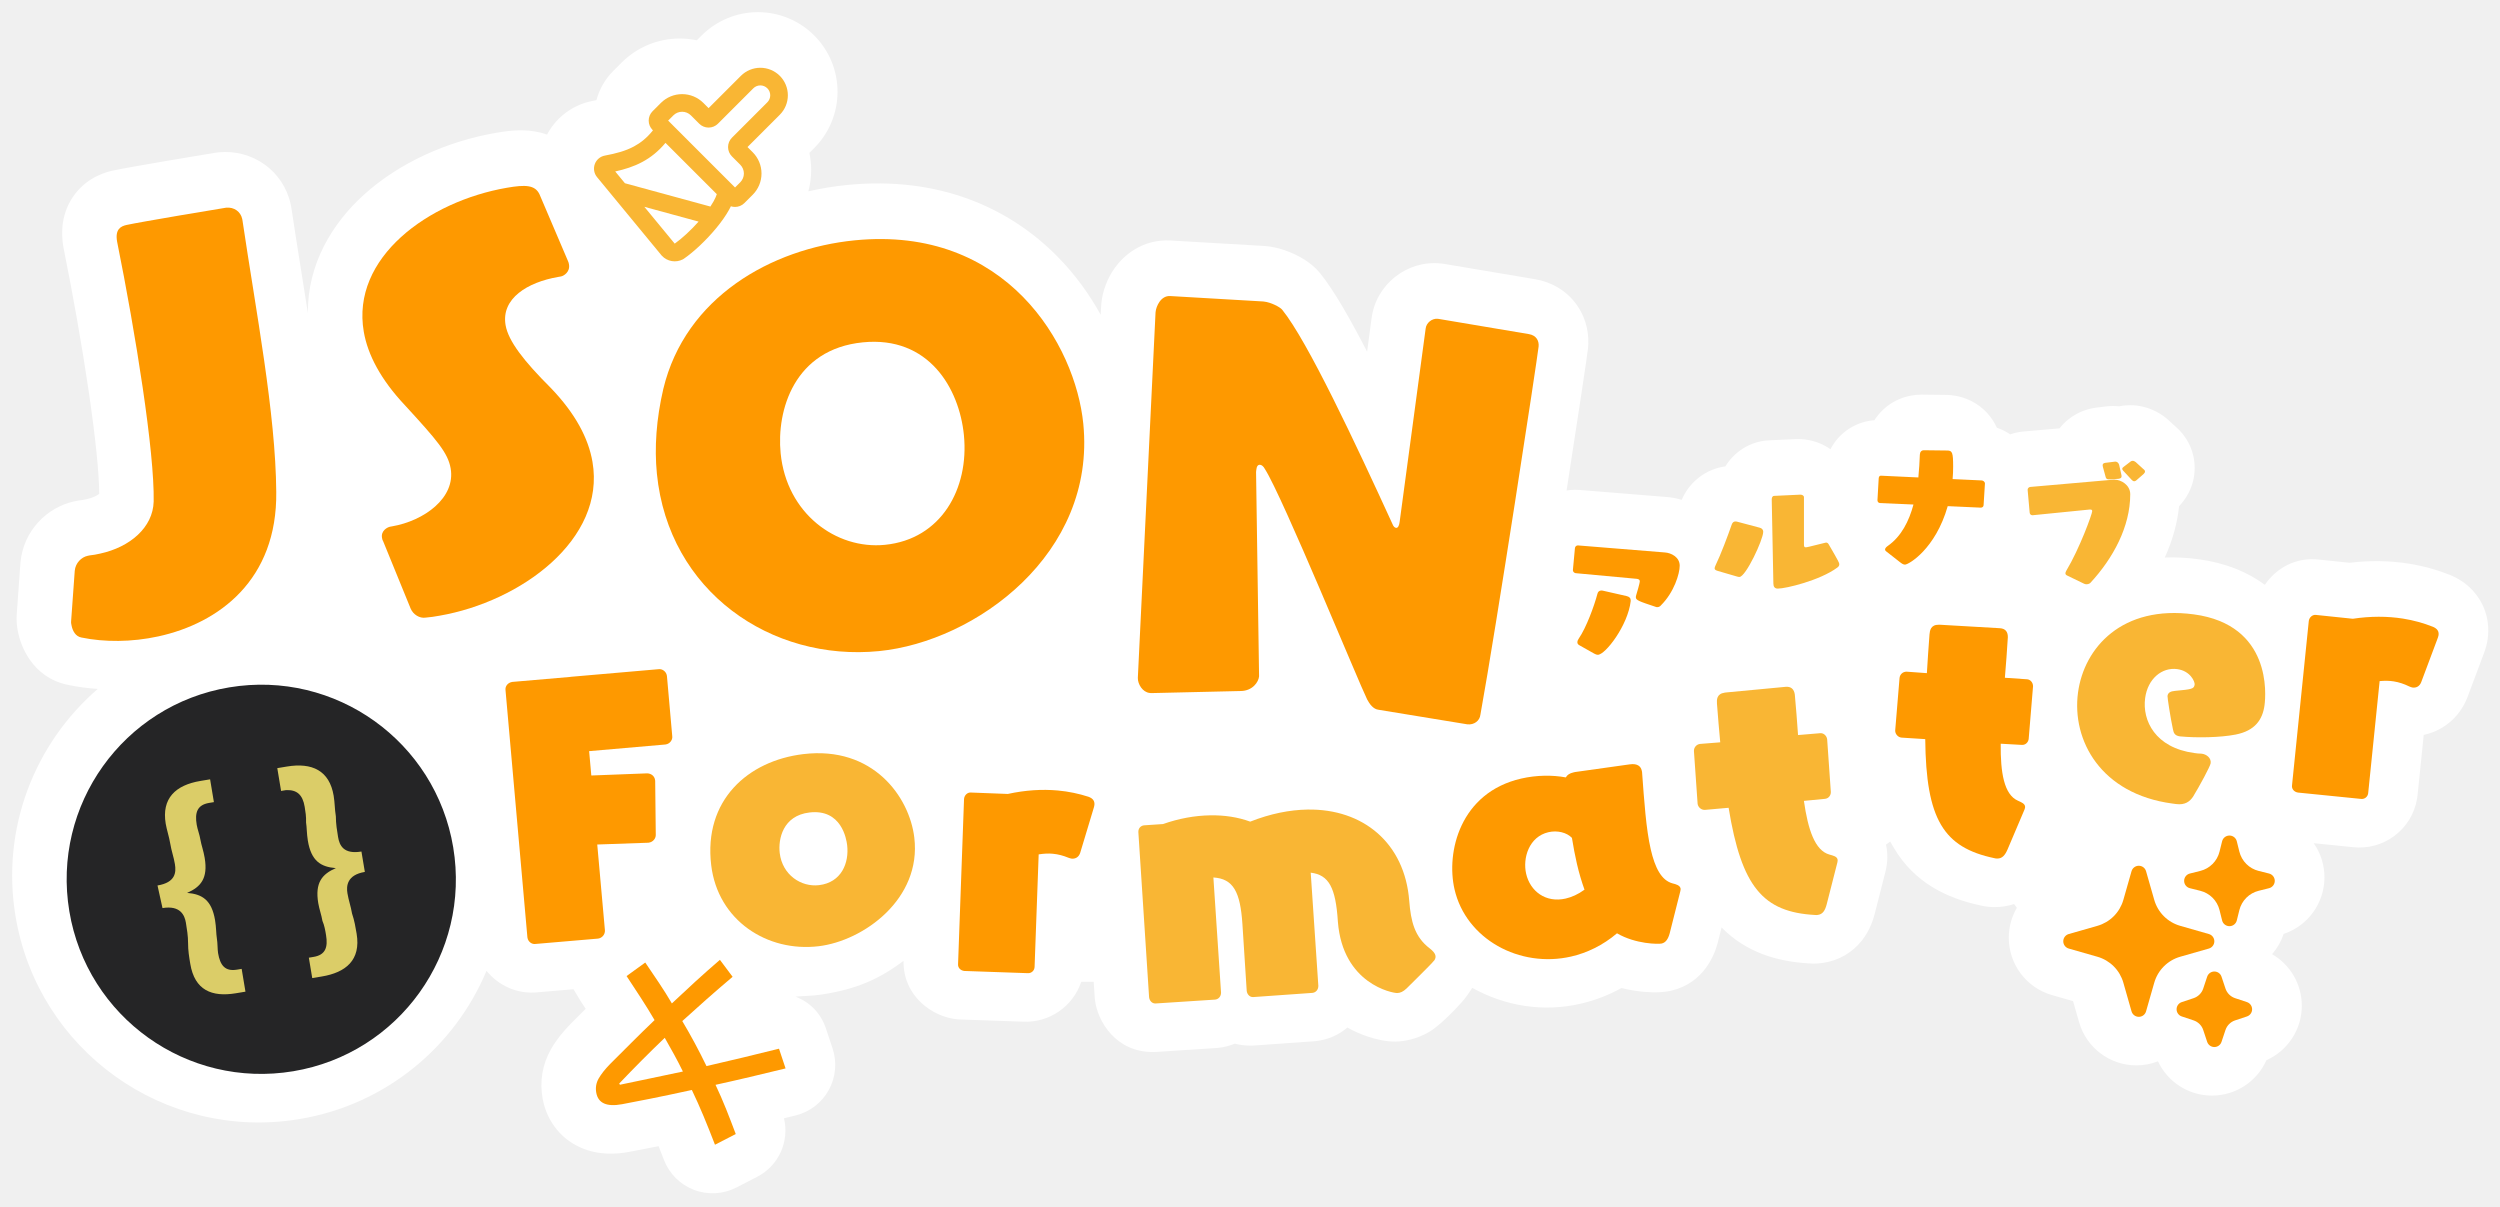
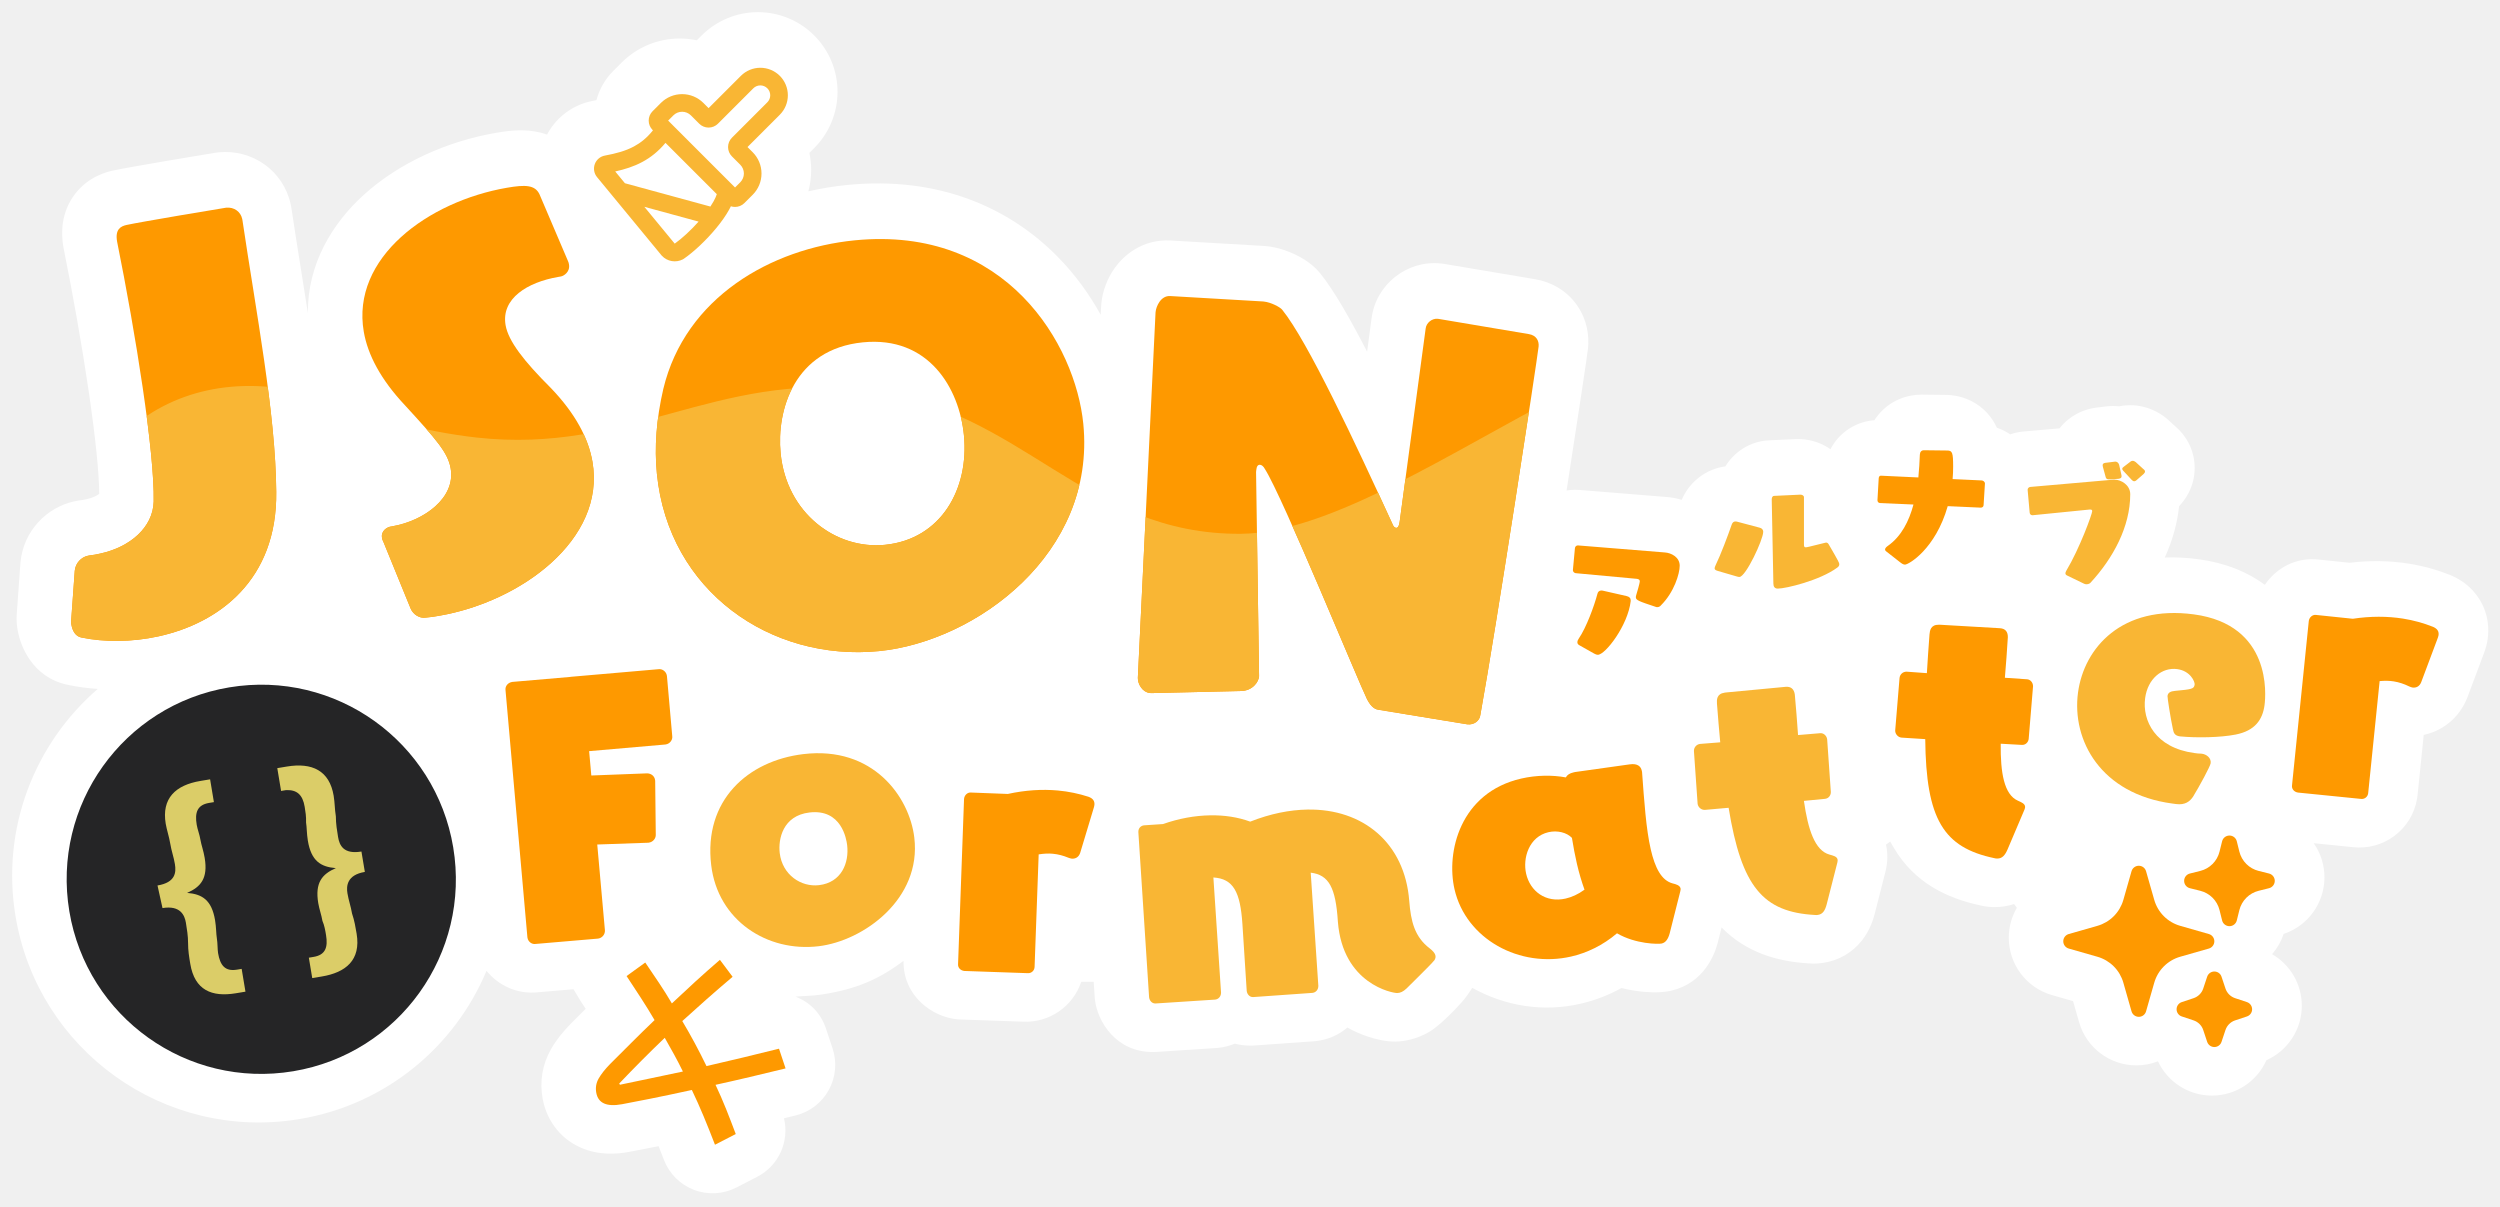
<svg xmlns="http://www.w3.org/2000/svg" width="1440" height="695" viewBox="0 0 1440 695" fill="none">
  <path d="M1392.54 457.773L1396.07 423.3C1399.39 422.605 1402.76 421.386 1406.03 419.519C1413.68 415.145 1418.62 408.458 1421.24 401.66C1421.27 401.574 1421.3 401.488 1421.33 401.402L1430.53 376.838L1430.54 376.81L1430.61 376.628L1430.68 376.439L1430.76 376.231C1430.87 375.926 1431.07 375.39 1431.29 374.756C1431.72 373.507 1432.41 371.317 1432.83 368.55C1433.79 362.377 1433.42 353.893 1428.42 345.608C1423.68 337.761 1416.93 333.682 1412.24 331.604C1411.88 331.445 1411.51 331.293 1411.15 331.149C1403.79 328.229 1395.79 325.961 1387.34 324.636C1376.36 322.914 1365.02 322.755 1353.37 324.16L1336.3 322.381C1322.22 320.584 1311 327.432 1304.55 336.849C1294.7 329.562 1282.05 324.223 1266.24 322.102L1266.23 322.102C1259.59 321.211 1253.13 320.895 1246.91 321.132C1251.07 312.004 1254.06 302.075 1255.17 291.555C1257.9 288.706 1264.13 281.16 1264.13 269.554C1264.13 259.054 1259.04 250.698 1252.91 245.502C1252.8 245.41 1252.69 245.319 1252.58 245.229L1249 241.956C1248.08 241.111 1247.1 240.326 1246.08 239.603L1245.96 239.516C1244.51 238.482 1237.39 233.395 1227.04 233.395C1225.19 233.395 1223.02 233.558 1220.66 234.034C1219.52 233.921 1218.35 233.862 1217.14 233.862H1216.9C1215.67 233.862 1214.44 233.937 1213.22 234.088L1207.53 234.79C1206.97 234.859 1206.41 234.944 1205.85 235.046L1205.84 235.048C1204.14 235.356 1197.51 236.56 1191.16 241.743C1189.28 243.282 1187.66 244.961 1186.28 246.732L1165.41 248.557L1165.25 248.571C1165.18 248.577 1165.11 248.584 1165.03 248.592C1162.63 248.832 1160.23 249.373 1157.89 250.196C1155.69 248.715 1153.12 247.368 1150.21 246.377C1147.65 240.792 1142.97 234.665 1135.16 230.829C1128.41 227.516 1122.14 227.459 1120.28 227.459L1107.13 227.305C1107.01 227.304 1106.89 227.303 1106.78 227.303C1098.25 227.303 1088.75 230.694 1081.96 238.88C1081.09 239.927 1080.32 240.987 1079.64 242.048C1070.3 242.746 1061.75 247.593 1056.37 255.387C1055.59 256.521 1054.92 257.653 1054.35 258.762C1054.13 258.609 1053.91 258.46 1053.7 258.317C1047.57 254.233 1041.03 252.887 1035.66 252.887H1035.51C1035.04 252.887 1034.57 252.898 1034.1 252.92L1019.45 253.607C1007.54 254.001 998.546 260.863 993.821 268.628C988.963 269.296 983.475 271.165 978.38 275.187C973.317 279.184 970.374 283.949 968.662 287.908C965.654 286.999 962.693 286.476 959.923 286.268L909.988 282.224C909.183 282.158 908.375 282.126 907.566 282.126H907.41C905.67 282.126 903.983 282.259 902.353 282.514C908.906 240.316 914.278 204.583 914.681 200.742L914.682 200.73C915.438 193.495 914.25 184.351 908.491 176.011C902.395 167.184 893.307 162.356 884.241 160.829L832.24 152.072C831.643 151.972 831.042 151.889 830.439 151.825L829.895 151.767L829.832 151.76C810.304 149.72 792.4 164.02 790.021 183.465L787.45 202.576C778.109 184.45 768.514 167.414 760.449 157.46C757.182 153.428 753.508 150.939 752.028 149.966C749.956 148.605 747.807 147.437 745.757 146.47C742.053 144.721 736.33 142.513 729.737 141.822L729.668 141.814L729.122 141.758C728.685 141.714 728.247 141.678 727.808 141.653L674.39 138.536L674.277 138.529C657.762 137.628 647.049 147.398 642.093 154.34C637.497 160.779 635.074 168.121 634.417 174.404L634.359 174.952C634.301 175.507 634.259 176.064 634.232 176.621L634.004 181.322C627.509 169.537 619.278 158.133 609.197 147.88C581.593 119.805 540.934 101.297 487.975 106.54C480.629 107.267 473.132 108.481 465.615 110.201C466.686 106.225 467.241 102.092 467.241 97.902C467.241 94.568 466.889 91.27 466.206 88.058L468.989 85.274L468.992 85.271C473.243 81.019 476.621 75.969 478.927 70.403C481.237 64.828 482.418 58.864 482.418 52.852C482.418 46.843 481.239 40.883 478.932 35.312L478.927 35.301C476.621 29.733 473.242 24.682 468.99 20.43L468.989 20.429C464.735 16.175 459.684 12.798 454.119 10.492L454.11 10.488C448.546 8.184 442.584 7 436.567 7C430.551 7 424.59 8.184 419.026 10.488L419.016 10.493C413.452 12.798 408.401 16.175 404.147 20.429L401.358 23.217C398.148 22.535 394.851 22.183 391.517 22.183C378.97 22.183 366.938 27.167 358.066 36.038L353.265 40.839C348.562 45.545 345.233 51.369 343.539 57.689C342.929 57.817 342.259 57.95 341.524 58.088C335.156 59.271 329.178 62.081 324.189 66.272L324.158 66.298C320.422 69.442 317.356 73.263 315.102 77.534C312.485 76.593 309.963 76.001 307.662 75.635C299.152 74.282 290.617 75.664 285.505 76.547C258.153 81.275 230.172 93.461 209.419 112.33C191.238 128.86 177.105 152.262 177.329 180.319C175.994 171.677 174.625 163.094 173.281 154.673L173.28 154.667L173.279 154.666L173.279 154.662L173.277 154.652L173.277 154.651C171.374 142.726 169.522 131.124 167.896 120.136C167.796 119.46 167.673 118.787 167.527 118.119L167.417 117.616L167.412 117.591L167.41 117.584C163.178 98.207 145.217 85.852 125.945 87.73C125.443 87.779 124.942 87.841 124.444 87.915C120.237 88.54 73.958 96.303 65.168 98.216L65.165 98.216C61.323 99.053 50.873 101.712 43.186 111.78C35.017 122.48 35.122 134.486 36.524 142.384C36.565 142.613 36.608 142.841 36.654 143.068C41.902 169.098 47.208 198.882 51.119 225.531C54.929 251.493 57.121 272.587 57.146 284.457C56.051 285.334 53.725 286.691 49.961 287.509L49.949 287.512C47.755 287.99 47.525 288.009 47.442 288.016L47.431 288.016C46.191 288.128 44.96 288.317 43.744 288.581L42.672 288.814L42.666 288.815C27.237 292.174 13.429 305.577 11.783 324.091C11.768 324.258 11.755 324.426 11.743 324.594L9.663 353.488C9.184 359.53 10.499 364.644 10.57 364.917L10.572 364.928L10.573 364.932C11.719 370.196 17.528 390.315 39.718 394.61C45.059 395.703 50.617 396.444 56.301 396.829C20.049 428.151 0.508 477.06 8.951 527.777C21.839 605.18 95.034 657.481 172.438 644.594C222.456 636.266 261.993 602.755 280.23 559.198C287.004 567.496 297.654 572.882 310.048 571.534L330.347 569.798L334.513 576.744C335.473 578.193 336.427 579.638 337.374 581.081L336.008 582.444L332.13 586.316C331.014 587.431 329.902 588.541 328.797 589.645C328.705 589.736 328.614 589.829 328.523 589.922C324.509 594.037 320.52 598.827 317.397 604.283L317.372 604.328C312.316 613.197 310.774 623.166 312.571 632.893L312.572 632.9C314.657 644.168 321.647 655.329 334.448 661.001C344.983 665.669 355.498 664.759 362.321 663.497L362.325 663.497C366.055 662.806 371.503 661.748 378.591 660.342L378.628 660.335C378.867 660.287 379.108 660.239 379.349 660.19C380.37 662.748 381.392 665.366 382.417 668.045C385.464 676.017 391.763 682.313 399.737 685.358C407.71 688.403 416.603 687.907 424.188 683.995L436.151 677.826C448.57 671.422 454.783 657.409 451.567 644.128C453.773 643.595 455.983 643.058 458.199 642.519C466.348 640.534 473.295 635.229 477.354 627.889C481.413 620.549 482.214 611.844 479.562 603.887L475.778 592.531C472.858 583.767 466.807 577.408 458.199 574.057C464.269 573.556 467.725 573.715 473.742 572.775C493.24 569.728 506.325 564.079 520.43 553.439C520.152 573.984 537.295 585.845 551.44 587.12C551.99 587.17 552.542 587.205 553.093 587.224L589.063 588.474C604.417 589.304 618.11 579.622 622.801 565.5H629.976L630.549 574.31C630.576 574.738 630.613 575.164 630.659 575.59C632.051 588.463 642.991 606.311 664.51 605.957L664.528 605.956L664.876 605.951C665.362 605.943 665.848 605.923 666.333 605.892L700.473 603.671C700.9 603.643 701.326 603.606 701.752 603.56C705.16 603.191 708.337 602.358 711.254 601.143C714.15 601.917 717.311 602.323 720.741 602.267L721.106 602.261C721.648 602.252 722.189 602.228 722.73 602.19L756.685 599.79C757.056 599.764 757.426 599.731 757.796 599.691C765.023 598.909 771.215 596.039 776.075 591.863C780.302 594.215 784.32 595.879 787.8 597.048C792.222 598.533 798.25 600.043 803.862 599.951C809.474 599.859 816.249 598.348 823 594.5C827.583 591.888 833.5 586 833.5 586C833.5 586 841.116 578.877 845 573.5C846.237 571.788 848 569 848 569C866.943 579.505 888.787 583.123 910.368 578.158C918.386 576.312 926.347 573.314 933.957 569.111C936.79 569.821 939.432 570.321 941.778 570.676C945.499 571.238 948.905 571.499 951.771 571.567C953.426 571.607 957.966 571.704 962.455 570.673C981.641 566.258 987.651 549.621 989.357 543.219C989.39 543.093 989.423 542.966 989.455 542.84L991.634 534.21C1005.81 548.704 1023.68 553.78 1041.5 554.891C1043.54 555.085 1045.3 555.061 1046.65 554.983C1048.29 554.889 1049.72 554.677 1049.94 554.646L1049.96 554.643L1050 554.637C1059.03 553.344 1066.93 548.724 1072.46 541.723C1077.06 535.911 1078.93 529.796 1079.8 526.512C1079.82 526.433 1079.84 526.354 1079.86 526.275L1086.01 502.137C1086.2 501.405 1086.35 500.666 1086.48 499.923L1086.52 499.723C1086.54 499.625 1086.56 499.472 1086.59 499.295C1086.65 498.966 1086.75 498.369 1086.84 497.647C1086.93 496.949 1087.05 495.823 1087.09 494.452C1087.13 493.238 1087.12 491.227 1086.76 488.785C1086.64 488.015 1086.5 487.253 1086.33 486.5L1088.75 484.75L1090.79 488.249C1102.62 508.332 1121.13 517.259 1140.31 521.438C1142.33 521.95 1144.09 522.191 1145.42 522.316C1147.06 522.47 1148.51 522.477 1148.71 522.478L1148.73 522.478L1148.75 522.478C1152.68 522.518 1156.51 521.915 1160.11 520.727L1161.71 522.887C1158.73 528.001 1157.06 533.918 1157.06 540.147C1157.06 555.478 1167.22 568.942 1181.93 573.166L1194.08 576.639L1197.53 588.732L1197.56 588.837C1201.79 603.457 1215.19 613.657 1230.56 613.657C1234.9 613.657 1239.1 612.84 1242.99 611.33C1248.56 623.165 1260.53 631.061 1274.08 631.061C1287.87 631.061 1300.03 622.875 1305.46 610.681C1317.66 605.246 1325.84 593.076 1325.84 579.306C1325.84 566.807 1319.1 555.626 1308.73 549.604C1308.65 549.556 1308.75 549.445 1309.01 549.28C1311.79 545.997 1313.98 542.166 1315.38 537.935C1329.31 533.308 1338.89 520.239 1338.89 505.34C1338.89 498.106 1336.63 491.302 1332.71 485.687L1355.03 487.934C1372.78 490.067 1389.34 477.839 1392.25 459.911L1392.29 459.622C1392.4 459.009 1392.48 458.392 1392.54 457.773Z" fill="white" />
-   <path d="M1359.85 460.164L1323.61 456.515C1321.44 456.175 1319.87 454.448 1320.21 452.282L1329.87 357.611C1330.21 355.445 1332.12 353.894 1334.11 354.206L1355.22 356.407C1365.44 354.866 1375.07 354.894 1384.09 356.31C1390.22 357.274 1396.07 358.929 1401.47 361.071C1404.06 362.217 1404.93 363.832 1404.58 365.999C1404.46 366.72 1404.17 367.414 1403.85 368.288L1394.62 392.923C1393.68 395.365 1391.68 396.346 1389.51 396.006C1388.98 395.921 1388.28 395.627 1387.59 395.334C1384.84 393.978 1381.85 392.956 1378.78 392.474C1376.26 392.077 1373.68 392.042 1370.67 392.311L1364.08 456.759L1364.03 457.12C1363.71 459.105 1361.84 460.476 1359.85 460.164Z" fill="#FE9900" />
+   <path d="M1359.85 460.164L1323.61 456.515C1321.44 456.175 1319.87 454.448 1320.21 452.282L1329.87 357.611C1330.21 355.445 1332.12 353.894 1334.11 354.206L1355.22 356.407C1365.44 354.866 1375.07 354.894 1384.09 356.31C1390.22 357.274 1396.07 358.929 1401.47 361.071C1404.06 362.217 1404.93 363.831 1404.58 365.999C1404.46 366.72 1404.17 367.414 1403.85 368.288L1394.62 392.923C1393.68 395.365 1391.68 396.346 1389.51 396.006C1388.98 395.921 1388.28 395.627 1387.59 395.334C1384.84 393.978 1381.85 392.956 1378.78 392.474C1376.26 392.077 1373.68 392.042 1370.67 392.311L1364.08 456.759L1364.03 457.12C1363.71 459.105 1361.84 460.476 1359.85 460.164Z" fill="#FE9900" />
  <path d="M1253.41 463.128L1251.23 462.837C1210.12 457.323 1193.24 426.48 1196.93 398.951C1200.4 373.05 1222.34 348.335 1263.63 353.873C1308.55 359.896 1305.17 400.191 1304.37 406.169C1303.26 414.499 1298.89 420.921 1287.72 423.11C1278.82 424.867 1265.15 425.062 1255.69 424.16C1252.79 423.772 1252.04 422.383 1251.62 420.112C1250.24 413.844 1248.38 401.61 1248.48 400.885C1248.74 398.892 1250.31 398.182 1252.74 397.954C1262.45 397.044 1263.76 396.852 1264.11 394.315C1264.33 392.685 1261.67 386.428 1254.06 385.408C1245.37 384.242 1237.1 390.877 1235.6 402.107C1233.87 414.966 1241.35 430.72 1263.98 433.755C1265.25 433.925 1266.7 434.12 1267.99 434.109L1268.36 434.158C1270.89 434.497 1273.75 436.54 1273.34 439.619C1273.1 441.431 1266.74 453.115 1263.19 458.909C1261.35 461.613 1258.66 463.832 1253.41 463.128Z" fill="#F9B634" />
-   <path d="M1166.09 466.352L1156.35 489.277C1154.85 492.735 1153.19 494.544 1150.44 494.516C1149.9 494.51 1149.35 494.505 1148.8 494.316C1119.44 488.164 1109.38 471.976 1108.94 425.737L1095.25 424.863C1093.24 424.66 1091.61 422.815 1091.63 420.805L1094.14 390.495C1094.34 388.487 1096 386.859 1098.2 386.882L1109.88 387.734C1110.32 380.793 1110.77 373.306 1111.39 365.454C1111.6 363.264 1112 359.795 1116.75 359.844L1117.48 359.853L1152 361.855C1155.11 362.07 1156.55 363.912 1156.52 367.018C1156.07 374.69 1155.44 382.724 1154.81 390.393L1167.41 391.255C1169.42 391.275 1171.05 393.12 1171.03 395.313L1168.52 425.623C1168.32 427.448 1166.84 429.079 1164.83 429.058L1164.46 429.054L1152.41 428.38C1152.24 445.009 1154.3 457.64 1162.3 461.196C1164.3 462.13 1166.49 462.883 1166.47 464.893C1166.46 465.259 1166.28 465.806 1166.09 466.352Z" fill="#FE9900" />
+   <path d="M1166.09 466.352L1156.35 489.277C1154.85 492.735 1153.19 494.544 1150.44 494.516C1149.9 494.51 1149.35 494.505 1148.8 494.316C1119.44 488.164 1109.38 471.976 1108.94 425.737L1095.25 424.863C1093.24 424.66 1091.61 422.815 1091.63 420.805L1094.14 390.495C1094.34 388.487 1096 386.859 1098.2 386.882L1109.88 387.734C1110.32 380.794 1110.77 373.306 1111.39 365.454C1111.6 363.264 1112 359.795 1116.75 359.844L1117.48 359.853L1152 361.855C1155.11 362.07 1156.55 363.912 1156.52 367.018C1156.07 374.69 1155.44 382.724 1154.81 390.394L1167.41 391.255C1169.42 391.276 1171.05 393.12 1171.03 395.313L1168.52 425.624C1168.32 427.449 1166.84 429.079 1164.83 429.058L1164.46 429.054L1152.41 428.381C1152.24 445.009 1154.3 457.64 1162.3 461.196C1164.3 462.13 1166.49 462.883 1166.47 464.893C1166.46 465.259 1166.28 465.806 1166.09 466.352Z" fill="#FE9900" />
  <path d="M1058.33 496.766L1052.17 520.904C1051.22 524.547 1049.85 526.589 1047.13 526.977C1046.59 527.053 1046.05 527.131 1045.48 527.028C1015.53 525.397 1003.12 510.922 995.685 465.282L982.013 466.495C979.997 466.599 978.111 465.023 977.827 463.032L975.71 432.692C975.608 430.676 977.002 428.815 979.173 428.506L990.855 427.576C990.235 420.651 989.539 413.181 988.971 405.325C988.842 403.128 988.712 399.639 993.416 398.968L994.14 398.864L1028.56 395.611C1031.67 395.353 1033.37 396.956 1033.81 400.031C1034.53 407.681 1035.13 415.719 1035.67 423.394L1048.25 422.335C1050.24 422.052 1052.13 423.628 1052.44 425.799L1054.56 456.14C1054.63 457.975 1053.42 459.81 1051.43 460.093L1051.07 460.145L1039.05 461.307C1041.4 477.769 1045.35 489.942 1053.8 492.244C1055.92 492.864 1058.2 493.277 1058.48 495.267C1058.53 495.629 1058.43 496.198 1058.33 496.766Z" fill="#F9B634" />
  <path d="M967.841 513.44L961.758 537.53C960.852 540.926 959.44 542.938 957.124 543.472C955.344 543.881 942.222 543.9 931.391 537.579C923.238 544.517 914.113 548.868 905.029 550.957C875.289 557.8 844.399 540.905 837.802 512.233C832.885 490.863 840.933 456.571 876.195 448.458C885.099 446.408 894.277 446.36 901.919 447.789C902.701 446.296 904.18 445.394 906.317 444.903L907.207 444.697L938.632 440.279C943.344 439.57 945.124 441.599 945.615 443.736L945.819 444.626C947.056 461.405 948.127 477.473 950.831 489.227C953.29 499.913 957.01 507.12 963.406 508.835C965.392 509.316 967.597 509.934 968.007 511.715C968.088 512.071 968.033 512.646 967.841 513.44ZM912.67 512.446C911.071 507.939 909.567 503.034 908.297 497.514C907.232 492.883 906.303 488.034 905.43 482.609C902.473 479.539 897.092 478.153 891.927 479.341C880.708 481.922 876.974 494.22 879.064 503.302C881.358 513.275 890.271 520.225 901.846 517.562C905.23 516.783 908.984 515.169 912.67 512.446Z" fill="#FE9900" />
  <path d="M755.957 571.901L722.003 574.301L721.637 574.307C719.811 574.338 718.321 572.718 718.104 570.711L715.628 532.19C714.402 513.75 710.435 506.142 698.909 505.422L703.317 571.692C703.354 573.884 701.92 575.554 699.913 575.77L665.773 577.991L665.408 577.997C663.581 578.028 662.092 576.408 661.875 574.402L655.704 479.466L655.698 479.101C655.664 477.091 657.101 475.604 658.926 475.391L669.879 474.658C679.145 471.395 688.256 469.779 697.026 469.631C705.248 469.492 712.944 470.642 720.116 473.263C731.736 468.68 742.848 466.482 753.08 466.309C785.237 465.767 809.15 485.65 811.72 518.871C812.652 530.735 814.814 539.654 823.514 546.27C824.627 547.165 826.85 548.956 826.884 550.964C826.899 551.878 826.552 552.981 825.471 553.913C825.477 554.278 810.196 569.341 810.196 569.341C808.218 571.201 806.585 571.96 804.758 571.991C802.199 572.035 773.418 566.854 770.618 530.896C769.372 511.178 765.411 503.934 754.972 502.649L759.361 567.822C759.398 570.015 757.964 571.684 755.957 571.901Z" fill="#F9B634" />
  <path d="M591.923 560.543L555.523 559.278C553.34 559.082 551.651 557.462 551.848 555.277L555.287 460.176C555.484 457.992 557.286 456.32 559.288 456.501L580.499 457.312C590.606 455.105 600.201 454.503 609.301 455.323C615.489 455.881 621.429 457.151 626.957 458.934C629.621 459.908 630.582 461.463 630.385 463.646C630.319 464.374 630.072 465.086 629.807 465.98L622.215 491.165C621.439 493.664 619.504 494.775 617.321 494.578C616.774 494.528 616.063 494.281 615.351 494.033C612.521 492.86 609.477 492.035 606.382 491.756C603.835 491.526 601.253 491.661 598.276 492.127L595.923 556.867L595.891 557.231C595.71 559.233 593.924 560.723 591.923 560.543Z" fill="#FE9900" />
  <path d="M845.242 417.221L794.031 408.822C791.033 408.508 788.864 405.524 787.486 402.9C782.703 393.304 738.808 286.176 728.628 270.225C727.708 268.476 726.675 267.817 725.857 267.73C724.494 267.588 723.835 268.621 723.606 270.802L723.492 271.893L725.225 389.485L725.197 389.758C724.883 392.757 721.585 397.924 714.683 398.027L663.019 399.227L662.2 399.142C658.112 398.713 655.297 394.008 655.396 390.436L665.584 180.11L665.642 179.564C665.956 176.564 668.55 170.222 674.031 170.521L727.448 173.638L727.994 173.695C732.084 174.124 737.308 176.876 738.527 178.382C753.171 196.453 780.875 255.582 801.958 301.613C802.605 303.334 803.366 303.965 804.184 304.051C805.274 304.165 805.991 302.586 806.22 300.406L821.175 189.248C821.517 185.977 824.831 183.292 828.102 183.634L828.648 183.691L880.648 192.448C884.981 193.178 886.575 196.377 886.232 199.648C885.489 206.736 861.845 361.357 852.715 411.665C852.343 415.209 849.059 417.621 845.242 417.221Z" fill="#FE9900" />
  <path d="M623.982 244.115C631.408 319.129 561.752 369.546 506.378 375.029C444.185 381.186 385.092 340.76 378.368 272.837C376.883 257.836 378.017 241.472 382.072 223.992C394.751 171.227 444.311 143.183 492.32 138.43C579.609 129.789 619.472 198.562 623.982 244.115ZM509.685 313.826C542.145 310.612 558.266 281.471 555.215 250.648C552.541 223.642 534.952 193.431 497.035 197.185C457.483 201.101 447.192 236.276 449.649 261.098C453.079 295.741 481.589 316.608 509.685 313.826Z" fill="#FE9900" />
  <path d="M236.542 350.564L220.627 311.588C220.263 311.095 220.122 310.285 220.03 309.745C219.329 305.693 223.147 303.643 224.768 303.362L225.848 303.175C244.216 300.001 262.523 286.822 259.581 269.805C258.041 260.892 251.778 253.629 233.271 233.462C219.303 218.629 211.826 204.344 209.538 191.108C202.161 148.431 246.626 115.988 292.004 108.145C302.537 106.324 308.127 106.471 310.728 111.863L327.092 150.205C327.501 150.969 327.641 151.779 327.735 152.318C328.482 156.641 324.71 158.962 323.09 159.242L321.469 159.522C303.912 162.557 288.557 171.886 291.217 187.283C292.805 196.466 301.752 207.995 317.21 223.403C331.45 238.19 338.926 252.475 341.26 265.981C349.011 310.818 299.834 346.58 253.106 354.655C250.405 355.122 247.973 355.542 245.226 355.74C241.715 356.346 237.96 353.935 236.542 350.564Z" fill="#FE9900" />
  <path d="M40.961 357.853L43.053 328.784C43.461 324.208 46.954 320.924 50.436 320.166L51.507 319.932C53.708 319.735 55.583 319.327 57.726 318.86C74.868 315.132 88.12 303.834 88.514 288.88C89.058 260.429 78.125 192.116 67.451 139.176C66.204 132.152 69.453 130.324 72.934 129.567C80.702 127.877 126.167 120.231 130.243 119.625C134.913 119.17 138.616 122.011 139.49 126.029L139.607 126.565C147.37 179.017 158.79 237.967 159.122 283.339C159.757 333.975 126.197 358.949 91.109 366.581C75.842 369.902 60.143 369.951 46.925 367.216C43.419 366.575 41.858 363.269 41.276 360.59C41.043 359.519 40.868 358.715 40.961 357.853Z" fill="#FE9900" />
  <path fill-rule="evenodd" clip-rule="evenodd" d="M526.644 482.476C530.884 517.857 497.328 541.938 471.562 545.025C441.986 548.568 413.475 530.266 409.65 498.333C405.171 460.955 430.787 438.193 462.721 434.367C502.821 429.562 523.818 458.887 526.644 482.476ZM487.953 486.742C489.192 497.085 484.647 508.304 471.765 509.848C461.423 511.087 450.624 503.914 449.124 491.395C448.146 483.23 450.958 469.825 466.198 467.999C484.706 465.782 487.54 483.295 487.953 486.742Z" fill="#F9B634" />
  <path d="M344.499 540.632L308.392 543.721C306.221 544.029 304.13 542.295 303.822 540.124L303.771 539.762L291.18 397.584C290.846 395.231 292.581 393.14 295.114 392.781L328.299 389.922L329.023 389.819L379.345 385.453C381.516 385.145 383.788 386.853 384.122 389.206L384.173 389.568L387.213 424.02C387.52 426.191 385.812 428.463 383.46 428.797L383.099 428.848L339.341 432.653L340.593 446.688L372.718 445.455C375.12 445.483 377.006 447.062 377.313 449.233L377.391 449.776L377.72 480.736C377.847 482.934 376.113 485.024 373.76 485.358L373.399 485.409L344.014 486.437L348.433 535.83C348.585 538.207 346.851 540.299 344.499 540.632Z" fill="#FE9900" />
  <path d="M1200.44 336.228L1190.77 331.55C1190.07 331.238 1189.68 330.848 1189.68 330.224C1189.68 329.834 1189.83 329.367 1190.14 328.821C1197.94 315.8 1205.11 295.996 1205.11 294.436C1205.11 293.734 1204.72 293.501 1204.02 293.501H1203.55L1170.81 296.775H1170.65C1169.79 296.775 1169.17 296.152 1169.09 295.294L1167.92 282.195V282.039C1167.92 281.259 1168.62 280.558 1169.4 280.48L1217.59 276.269H1217.98C1221.56 276.269 1227.02 279.232 1227.02 284.69C1227.02 303.325 1217.2 321.492 1204.1 335.682C1203.79 336.072 1202.85 336.54 1201.84 336.54C1201.37 336.54 1200.9 336.462 1200.44 336.228ZM1234.75 272.995L1230.46 276.737C1230.07 277.049 1229.68 277.205 1229.36 277.205C1228.81 277.205 1228.35 276.893 1227.96 276.503L1222.96 271.123C1222.57 270.733 1222.42 270.344 1222.42 270.032C1222.42 269.486 1222.96 269.096 1223.28 268.862L1227.25 265.821C1227.64 265.509 1228.03 265.432 1228.42 265.432C1229.04 265.432 1229.59 265.743 1230.14 266.133L1234.66 270.266L1234.89 270.422C1235.37 270.811 1235.53 271.201 1235.53 271.591C1235.53 272.059 1235.21 272.527 1234.75 272.995ZM1220.16 275.801L1215.33 276.113H1214.78C1213.69 276.113 1213.14 275.723 1212.91 274.944L1211.27 268.94C1211.19 268.55 1211.12 268.316 1211.12 268.005C1211.12 267.069 1211.74 266.757 1212.6 266.601L1218.29 265.899H1218.52C1219.61 265.899 1220.39 266.835 1220.63 267.771L1221.95 273.618C1222.03 273.852 1222.03 274.086 1222.03 274.32C1222.03 275.178 1221.49 275.646 1220.16 275.801Z" fill="#F9B634" />
  <path d="M1140.99 292.399H1140.84L1121.89 291.542C1114.8 316.336 1099.36 325.224 1097.25 325.224C1096.32 325.224 1095.38 324.601 1094.21 323.665L1086.34 317.505C1085.95 317.193 1085.79 316.882 1085.79 316.492C1085.79 315.79 1086.57 315.01 1087.35 314.465C1095.15 309.007 1099.59 300.196 1102.16 290.606L1082.91 289.748C1082.05 289.748 1081.42 289.046 1081.42 288.189V288.033L1082.13 275.558C1082.2 274.7 1082.52 273.998 1083.37 273.998L1104.97 275.012C1105.44 270.412 1105.67 265.967 1105.83 261.913C1105.91 260.432 1106.61 259.34 1108.17 259.34L1121.5 259.496C1124.54 259.496 1125.01 260.588 1125.01 268.852C1125.01 271.113 1124.93 273.531 1124.7 275.948L1141.38 276.727C1142.32 276.727 1143.33 277.585 1143.33 278.443L1142.55 290.918C1142.55 291.775 1141.85 292.399 1140.99 292.399Z" fill="#FE9900" />
  <path d="M1021.46 335.994L1020.52 287.653C1020.52 286.639 1020.91 285.626 1021.92 285.626L1036.89 284.924H1037.05C1038.06 284.924 1039.08 285.47 1039.08 286.405V313.539C1039.08 314.864 1039.31 315.254 1040.09 315.254C1040.79 315.254 1041.65 315.02 1050.77 312.759C1051.16 312.681 1051.55 312.525 1051.86 312.525C1052.49 312.525 1052.96 312.837 1053.42 313.695C1059.35 323.909 1059.43 324.22 1059.43 325.078C1059.43 325.78 1059.04 326.404 1058.26 326.949C1048.2 334.357 1028.63 339.035 1024.03 339.035C1022.08 339.035 1021.46 337.787 1021.46 335.994ZM1000.56 332.095L989.333 328.821C988.007 328.431 987.617 327.963 987.617 327.339C987.617 326.871 987.851 326.326 988.163 325.624C991.126 319.542 995.258 308.549 997.441 302.233C997.909 300.83 998.689 300.362 999.625 300.362C999.858 300.362 1000.17 300.362 1000.4 300.44L1013.58 303.948C1014.75 304.26 1015.61 304.962 1015.61 306.365C1015.61 310.81 1005.55 332.329 1001.89 332.329C1001.5 332.329 1001.11 332.251 1000.56 332.095Z" fill="#F9B634" />
  <path d="M942.95 333.421L907.552 330.146C906.694 329.99 905.993 329.289 905.993 328.431V328.275L907.162 315.722C907.24 314.864 907.942 314.162 908.8 314.162H908.956L959.012 318.217C962.443 318.451 967.511 320.79 967.511 325.858C967.511 330.38 964.314 341.14 956.673 348.703C956.361 349.093 955.659 349.717 954.646 349.717C954.334 349.717 954.022 349.717 953.71 349.561C944.12 346.364 942.249 345.74 942.249 344.025C942.249 343.557 942.326 343.167 942.482 342.699C944.51 335.994 944.51 335.058 944.51 334.824C944.51 333.967 944.042 333.655 942.95 333.421ZM918.234 376.46L909.657 371.626C908.8 371.158 908.566 370.534 908.566 369.911C908.566 369.131 909.033 368.273 909.423 367.728C913.712 361.49 918.312 348.937 920.105 342.076C920.339 340.906 921.197 340.126 922.366 340.126C922.6 340.126 922.912 340.126 923.146 340.204L936.869 343.323C938.584 343.713 939.286 344.571 939.286 345.818V346.208C937.726 360.164 924.705 377.162 920.339 377.162C919.715 377.162 919.092 376.928 918.234 376.46Z" fill="#FE9900" />
  <path d="M1279.59 562.564C1279.01 560.786 1277.34 559.587 1275.46 559.587C1273.6 559.587 1271.93 560.786 1271.33 562.564L1269.05 569.425C1268.63 570.707 1267.91 571.871 1266.94 572.826C1265.99 573.782 1264.82 574.501 1263.55 574.929L1256.69 577.215C1254.91 577.807 1253.71 579.47 1253.71 581.342C1253.71 583.216 1254.91 584.879 1256.69 585.471L1263.55 587.756C1264.82 588.184 1265.99 588.903 1266.94 589.858C1267.91 590.813 1268.63 591.978 1269.05 593.259L1271.33 600.121C1271.93 601.898 1273.6 603.097 1275.46 603.097C1277.34 603.097 1279.01 601.898 1279.59 600.121L1281.88 593.259C1282.31 591.978 1283.03 590.813 1283.98 589.858C1284.94 588.903 1286.1 588.183 1287.37 587.756L1294.25 585.471C1296.02 584.879 1297.22 583.216 1297.22 581.342C1297.22 579.47 1296.02 577.807 1294.25 577.215L1287.37 574.929C1286.1 574.501 1284.94 573.782 1283.98 572.826C1283.03 571.871 1282.31 570.707 1281.88 569.425L1279.59 562.564Z" fill="#FE9900" />
  <path d="M1236.13 501.83C1235.6 499.961 1233.89 498.674 1231.96 498.674C1230.01 498.674 1228.3 499.961 1227.76 501.829L1223.05 518.345C1222.03 521.899 1220.13 525.136 1217.51 527.749C1214.9 530.363 1211.66 532.268 1208.11 533.284L1191.6 538C1189.73 538.533 1188.44 540.24 1188.44 542.183C1188.44 544.125 1189.73 545.833 1191.6 546.367L1208.11 551.089C1211.67 552.105 1214.91 554.01 1217.52 556.623C1220.14 559.237 1222.04 562.474 1223.05 566.027L1227.76 582.537C1228.3 584.406 1230.01 585.694 1231.96 585.694C1233.89 585.694 1235.6 584.406 1236.13 582.537L1240.8 566.199C1240.82 566.141 1240.84 566.081 1240.86 566.022C1241.87 562.467 1243.78 559.232 1246.39 556.617C1249.01 554.004 1252.24 552.1 1255.8 551.084L1272.3 546.367C1274.18 545.833 1275.46 544.126 1275.46 542.184C1275.46 540.241 1274.18 538.534 1272.3 538.001L1255.8 533.278C1252.24 532.262 1249 530.357 1246.39 527.744C1243.77 525.13 1241.87 521.893 1240.85 518.339L1236.13 501.83Z" fill="#FE9900" />
  <path d="M1288.39 484.565C1287.9 482.628 1286.16 481.269 1284.17 481.269C1282.17 481.269 1280.43 482.628 1279.94 484.565L1278.44 490.571C1277.77 493.249 1276.39 495.694 1274.44 497.645C1272.49 499.597 1270.04 500.982 1267.36 501.652L1261.35 503.155C1259.42 503.639 1258.06 505.379 1258.06 507.376C1258.06 509.373 1259.42 511.112 1261.35 511.597L1267.37 513.099C1270.04 513.769 1272.49 515.155 1274.44 517.106C1276.39 519.058 1277.77 521.505 1278.44 524.182L1279.94 530.187C1280.43 532.124 1282.17 533.482 1284.17 533.482C1286.16 533.482 1287.9 532.124 1288.39 530.187L1289.88 524.181C1290.55 521.503 1291.94 519.058 1293.89 517.105C1295.84 515.153 1298.29 513.768 1300.97 513.099L1306.98 511.597C1308.91 511.112 1310.27 509.371 1310.27 507.376C1310.27 505.379 1308.91 503.639 1306.98 503.155L1300.97 501.652C1298.29 500.982 1295.84 499.598 1293.89 497.647C1291.94 495.694 1290.55 493.247 1289.88 490.568L1288.39 484.565Z" fill="#FE9900" />
  <path fill-rule="evenodd" clip-rule="evenodd" d="M412.561 131.382C415.431 127.908 418.041 124.269 419.961 120.797C420.318 120.151 420.664 119.488 420.99 118.813C421.757 119.067 422.564 119.199 423.385 119.199C425.404 119.199 427.341 118.397 428.769 116.97L433.562 112.177C436.807 108.931 438.63 104.529 438.63 99.939C438.63 95.348 436.807 90.945 433.56 87.699L430.563 84.702L449.165 66.097C450.637 64.625 451.804 62.877 452.601 60.954C453.398 59.031 453.808 56.969 453.808 54.888C453.808 52.806 453.398 50.745 452.601 48.822C451.804 46.899 450.637 45.151 449.165 43.679C447.694 42.207 445.945 41.039 444.023 40.243C442.099 39.446 440.038 39.036 437.956 39.036C435.875 39.036 433.814 39.446 431.89 40.243C429.968 41.039 428.22 42.207 426.748 43.679L408.141 62.285L405.144 59.288C401.899 56.042 397.496 54.219 392.905 54.219C388.315 54.219 383.912 56.043 380.667 59.288L375.874 64.081C374.446 65.509 373.645 67.445 373.645 69.464C373.645 71.483 374.447 73.42 375.875 74.848L376.103 75.076C372.664 79.392 369.032 82.274 365.174 84.346C360.315 86.955 354.862 88.411 348.402 89.617C347.1 89.858 345.881 90.432 344.866 91.285C343.849 92.14 343.072 93.246 342.611 94.494C342.152 95.741 342.025 97.087 342.243 98.398C342.463 99.71 343.018 100.942 343.859 101.972L353.169 113.271L381.033 147.086C381.105 147.171 381.18 147.255 381.255 147.337C382.765 148.94 384.755 150.01 386.925 150.383C389.095 150.757 391.328 150.414 393.286 149.408C393.476 149.31 393.66 149.201 393.835 149.08C399.684 145.075 406.851 138.296 412.561 131.382ZM369.976 93.29C364.997 95.964 359.745 97.577 354.371 98.766L359.96 105.547L409.186 118.974C409.895 117.907 410.53 116.873 411.076 115.884C411.999 114.214 412.564 112.869 412.875 111.845L383.319 82.291C379.256 87.171 374.814 90.692 369.976 93.29ZM437.956 49.189C437.208 49.189 436.467 49.336 435.775 49.623C435.085 49.909 434.456 50.329 433.926 50.858L413.526 71.259C412.098 72.686 410.161 73.489 408.141 73.489C406.122 73.489 404.187 72.687 402.759 71.259L397.966 66.467C396.624 65.125 394.804 64.371 392.905 64.371C391.007 64.371 389.187 65.125 387.845 66.467L384.849 69.464L423.385 107.996L426.382 104.999C427.724 103.657 428.478 101.837 428.478 99.939C428.478 98.041 427.724 96.22 426.382 94.878L421.591 90.086C420.163 88.658 419.36 86.722 419.36 84.703C419.36 82.683 420.162 80.747 421.59 79.319L441.986 58.918C442.515 58.389 442.935 57.76 443.221 57.069C443.508 56.377 443.655 55.636 443.655 54.888C443.655 54.139 443.508 53.398 443.221 52.707C442.935 52.015 442.516 51.387 441.986 50.858C441.457 50.329 440.829 49.909 440.138 49.623C439.446 49.336 438.705 49.189 437.956 49.189ZM371.145 119.121L388.627 140.337C392.728 137.432 397.836 132.757 402.392 127.643L371.145 119.121Z" fill="#F9B634" />
  <path d="M411.826 659.368C409.649 653.671 407.467 648.21 405.284 642.978C403.096 637.741 400.84 632.69 398.509 627.824C389.327 629.833 381.205 631.541 374.139 632.952C367.08 634.353 361.786 635.381 358.254 636.034C349.5 637.653 344.568 635.469 343.461 629.479C342.915 626.53 343.367 623.778 344.824 621.221C346.288 618.663 348.475 615.891 351.387 612.906C355.495 608.803 359.675 604.631 363.921 600.39C368.174 596.141 372.547 591.869 377.037 587.576C374.514 583.269 371.899 579.027 369.189 574.858C366.487 570.681 363.729 566.462 360.907 562.207L371.666 554.418C374.311 558.306 376.936 562.192 379.542 566.082C382.143 569.965 384.631 573.924 386.998 577.965C391.412 573.794 395.923 569.603 400.525 565.392C405.134 561.185 409.854 557.007 414.677 552.863L421.983 562.645C416.879 566.949 411.928 571.221 407.121 575.465C402.314 579.702 397.603 583.926 392.993 588.134C395.509 592.35 397.933 596.631 400.261 600.973C402.59 605.32 404.815 609.685 406.94 614.065C413.972 612.47 420.989 610.823 427.993 609.122C434.992 607.414 441.898 605.723 448.705 604.051L452.489 615.408C445.578 617.091 438.715 618.742 431.899 620.36C425.081 621.97 418.497 623.471 412.146 624.856C414.314 629.435 416.346 634.086 418.238 638.819C420.13 643.552 421.98 648.348 423.79 653.2L411.826 659.368ZM357.083 624.814C363.167 623.593 369.238 622.324 375.295 621.001C381.348 619.67 387.367 618.401 393.351 617.198C391.714 613.841 390.007 610.543 388.235 607.313C386.469 604.081 384.691 600.908 382.897 597.785C373.831 606.475 365.084 615.256 356.656 624.13L357.083 624.814Z" fill="#FE9900" />
  <path d="M261.052 488.071C250.885 427.011 193.145 385.753 132.084 395.92C71.024 406.086 29.766 463.826 39.932 524.886C50.099 585.946 107.839 627.204 168.899 617.038C229.959 606.872 271.217 549.132 261.052 488.071Z" fill="#252526" />
  <path d="M90.722 510.039C101.087 508.313 101.548 502.555 100.743 497.719C100.053 493.572 98.786 490.232 98.096 486.087C97.406 481.941 96.025 477.909 95.449 474.454C93.033 459.944 100.981 452.228 115.492 449.812L121.02 448.893L123.205 462.022L120.442 462.481C113.532 463.632 112.149 468.123 113.299 475.033C113.76 477.797 114.911 480.446 115.486 483.901C115.946 486.665 117.212 490.004 117.903 494.15C119.859 505.898 115.712 510.849 107.765 514.303C116.402 514.995 121.93 518.335 123.885 530.083C124.576 534.229 124.46 537.799 124.919 540.563C125.38 543.327 125.264 546.897 125.609 548.97C126.76 555.88 129.523 559.68 136.433 558.53L139.197 558.069L141.383 571.199L135.854 572.119C122.036 574.42 112.132 570.387 109.601 555.186C108.91 551.04 108.335 547.585 108.336 543.323C108.337 539.063 107.646 534.916 107.071 531.462C106.381 527.315 103.963 521.328 93.599 523.053L90.722 510.039ZM210.147 502.227C199.782 503.954 199.435 510.402 200.126 514.549C200.815 518.695 202.082 522.034 202.772 526.18C204.153 530.211 204.844 534.357 205.419 537.812C207.95 553.015 199.196 560.153 185.376 562.454L179.849 563.374L177.892 551.627L180.657 551.167C187.567 550.017 188.949 545.526 187.799 538.616C187.339 535.852 186.878 533.088 185.727 530.439C185.152 526.984 183.886 523.643 183.311 520.188C181.355 508.442 185.502 503.491 193.448 500.037C184.812 499.345 179.285 496.004 177.328 484.257C176.639 480.111 176.754 476.541 176.294 473.777C176.41 470.208 175.949 467.443 175.489 464.679C174.339 457.769 170.999 454.774 164.665 455.119L161.901 455.578L159.716 442.45L165.244 441.529C179.755 439.114 189.773 443.837 192.189 458.348C192.879 462.493 192.764 466.064 193.453 470.21C193.453 474.47 194.143 478.617 194.718 482.072C195.523 486.909 197.826 492.207 208.191 490.481L210.147 502.227Z" fill="#DBCD68" />
+   <mask id="mask0_27_1392" style="mask-type:alpha" maskUnits="userSpaceOnUse" x="40" y="107" width="1365" height="471">
+     <path d="M1359.85 460.164L1323.61 456.515C1321.44 456.175 1319.87 454.448 1320.21 452.282L1329.87 357.611C1330.21 355.445 1332.12 353.894 1334.11 354.206L1355.22 356.407C1365.44 354.866 1375.07 354.894 1384.09 356.31C1390.22 357.274 1396.07 358.929 1401.47 361.071C1404.06 362.217 1404.93 363.831 1404.58 365.999C1404.46 366.72 1404.17 367.414 1403.85 368.288L1394.62 392.923C1393.68 395.365 1391.68 396.346 1389.51 396.006C1388.98 395.921 1388.28 395.627 1387.59 395.334C1384.84 393.978 1381.85 392.956 1378.78 392.474C1376.26 392.077 1373.68 392.042 1370.67 392.311L1364.08 456.759L1364.03 457.12C1363.71 459.105 1361.84 460.476 1359.85 460.164Z" fill="white" />
+     <path d="M1253.41 463.128L1251.23 462.837C1210.12 457.323 1193.24 426.48 1196.93 398.951C1200.4 373.05 1222.34 348.335 1263.63 353.873C1308.55 359.896 1305.17 400.191 1304.37 406.169C1303.26 414.5 1298.89 420.921 1287.72 423.11C1278.82 424.867 1265.15 425.062 1255.69 424.16C1252.79 423.772 1252.04 422.383 1251.62 420.112C1250.24 413.844 1248.38 401.61 1248.48 400.885C1248.74 398.892 1250.31 398.182 1252.74 397.954C1262.45 397.044 1263.76 396.852 1264.11 394.315C1264.33 392.685 1261.67 386.428 1254.06 385.408C1245.37 384.242 1237.1 390.877 1235.6 402.107C1233.87 414.966 1241.35 430.72 1263.98 433.756C1265.25 433.925 1266.7 434.12 1267.99 434.109L1268.36 434.158C1270.89 434.498 1273.75 436.541 1273.34 439.619C1273.1 441.431 1266.74 453.115 1263.19 458.909C1261.35 461.613 1258.66 463.832 1253.41 463.128Z" fill="white" />
+     <path d="M1166.09 466.352L1156.35 489.277C1154.85 492.735 1153.19 494.544 1150.44 494.516C1149.9 494.51 1149.35 494.505 1148.8 494.316C1119.44 488.164 1109.38 471.976 1108.94 425.737L1095.25 424.863C1093.24 424.66 1091.61 422.815 1091.63 420.805L1094.14 390.495C1094.34 388.487 1096 386.859 1098.2 386.882L1109.88 387.734C1110.32 380.794 1110.77 373.306 1111.39 365.454C1111.6 363.264 1112 359.795 1116.75 359.844L1117.48 359.853L1152 361.855C1155.11 362.07 1156.55 363.912 1156.52 367.018C1156.07 374.69 1155.44 382.724 1154.81 390.394L1167.41 391.255C1169.42 391.276 1171.05 393.12 1171.03 395.313L1168.52 425.624C1168.32 427.449 1166.84 429.079 1164.83 429.058L1164.46 429.054L1152.41 428.381C1152.24 445.009 1154.3 457.64 1162.3 461.196C1164.3 462.13 1166.49 462.883 1166.47 464.893C1166.46 465.259 1166.28 465.806 1166.09 466.352Z" fill="white" />
+     <path d="M1058.33 496.766L1052.17 520.904C1051.22 524.547 1049.85 526.589 1047.13 526.977C1046.59 527.053 1046.05 527.131 1045.48 527.028C1015.53 525.397 1003.12 510.922 995.685 465.282L982.013 466.495C979.997 466.599 978.111 465.023 977.827 463.032L975.71 432.692C975.608 430.676 977.002 428.815 979.173 428.506L990.855 427.576C990.235 420.651 989.539 413.181 988.971 405.325C988.842 403.128 988.712 399.639 993.416 398.968L994.14 398.864L1028.56 395.611C1031.67 395.353 1033.37 396.956 1033.81 400.031C1034.53 407.681 1035.13 415.719 1035.67 423.394L1048.25 422.335C1050.24 422.052 1052.13 423.628 1052.44 425.799L1054.56 456.14C1054.63 457.975 1053.42 459.81 1051.43 460.093L1051.07 460.145L1039.05 461.307C1041.4 477.769 1045.35 489.942 1053.8 492.244C1055.92 492.864 1058.2 493.277 1058.48 495.267C1058.53 495.629 1058.43 496.198 1058.33 496.766Z" fill="white" />
+     <path d="M967.841 513.44L961.758 537.531C960.852 540.926 959.44 542.939 957.124 543.472C955.344 543.881 942.222 543.9 931.391 537.579C923.238 544.517 914.113 548.868 905.029 550.957C875.289 557.8 844.399 540.905 837.802 512.233C832.885 490.863 840.933 456.571 876.195 448.458C885.099 446.409 894.277 446.36 901.919 447.789C902.701 446.296 904.18 445.394 906.317 444.903L907.207 444.697L938.632 440.279C943.344 439.57 945.124 441.599 945.615 443.736L945.819 444.626C947.056 461.406 948.127 477.473 950.831 489.227C953.29 499.913 957.01 507.12 963.406 508.835C965.392 509.317 967.597 509.934 968.007 511.715C968.088 512.071 968.033 512.646 967.841 513.44ZM912.67 512.446C911.071 507.939 909.567 503.034 908.297 497.514C907.232 492.883 906.303 488.035 905.43 482.61C902.473 479.54 897.092 478.153 891.927 479.341C880.708 481.923 876.974 494.22 879.064 503.302C881.358 513.275 890.271 520.225 901.846 517.562C905.23 516.783 908.984 515.169 912.67 512.446Z" fill="white" />
+     <path d="M755.957 571.901L722.003 574.301L721.637 574.307C719.811 574.338 718.321 572.718 718.104 570.711L715.628 532.19C714.402 513.75 710.435 506.142 698.909 505.422L703.317 571.692C703.354 573.884 701.92 575.554 699.913 575.77L665.773 577.991L665.408 577.997C663.581 578.028 662.092 576.408 661.875 574.402L655.704 479.466L655.698 479.101C655.664 477.091 657.101 475.604 658.926 475.391L669.879 474.658C679.145 471.395 688.256 469.779 697.026 469.631C705.248 469.492 712.944 470.642 720.116 473.263C731.736 468.68 742.848 466.482 753.08 466.309C785.237 465.767 809.15 485.65 811.72 518.871C812.652 530.735 814.814 539.654 823.514 546.27C824.627 547.165 826.85 548.956 826.884 550.964C826.899 551.878 826.552 552.981 825.471 553.913C825.477 554.278 810.196 569.341 810.196 569.341C808.218 571.201 806.585 571.96 804.758 571.991C802.199 572.035 773.418 566.854 770.618 530.896C769.372 511.178 765.411 503.934 754.972 502.649L759.361 567.822C759.398 570.015 757.964 571.684 755.957 571.901Z" fill="white" />
+     <path d="M591.923 560.543L555.523 559.278C553.34 559.082 551.651 557.462 551.848 555.277L555.287 460.176C555.484 457.992 557.286 456.32 559.288 456.501L580.499 457.312C590.606 455.105 600.201 454.503 609.301 455.323C615.489 455.881 621.429 457.151 626.957 458.934C629.621 459.908 630.582 461.463 630.385 463.646C630.319 464.374 630.072 465.086 629.807 465.98L622.215 491.165C621.439 493.664 619.504 494.775 617.321 494.578C616.774 494.528 616.063 494.281 615.351 494.033C612.521 492.86 609.477 492.035 606.382 491.756C603.835 491.526 601.253 491.661 598.276 492.127L595.923 556.867L595.891 557.231C595.71 559.233 593.924 560.723 591.923 560.543Z" fill="white" />
+     <path d="M526.644 482.476C530.884 517.857 497.328 541.938 471.562 545.025C441.986 548.568 413.475 530.266 409.65 498.333C405.171 460.955 430.787 438.193 462.721 434.367C502.821 429.562 523.818 458.887 526.644 482.476ZM471.765 509.848C484.647 508.304 489.192 497.085 487.953 486.742C487.54 483.295 484.706 465.782 466.198 467.999C450.958 469.825 448.146 483.23 449.124 491.395C450.624 503.914 461.423 511.087 471.765 509.848Z" fill="white" />
+     <path d="M344.499 540.632L308.392 543.721C306.221 544.029 304.13 542.295 303.822 540.124L303.771 539.762L291.18 397.584C290.846 395.231 292.581 393.14 295.114 392.781L328.299 389.922L329.023 389.819L379.345 385.453C381.516 385.145 383.788 386.853 384.122 389.206L384.173 389.568L387.213 424.02C387.52 426.191 385.812 428.463 383.46 428.797L383.099 428.848L339.341 432.653L340.593 446.688L372.718 445.455C375.12 445.483 377.006 447.062 377.313 449.233L377.391 449.776L377.72 480.736C377.847 482.934 376.113 485.024 373.76 485.358L373.399 485.409L344.014 486.437L348.433 535.83C348.585 538.207 346.851 540.299 344.499 540.632Z" fill="white" />
+     <path d="M845.242 417.221L794.031 408.822C791.033 408.508 788.864 405.524 787.486 402.9C782.703 393.304 738.808 286.176 728.628 270.225C727.708 268.476 726.675 267.817 725.857 267.73C724.494 267.588 723.835 268.621 723.606 270.802L723.492 271.893L725.225 389.485L725.197 389.758C724.883 392.757 721.585 397.924 714.683 398.027L663.019 399.227L662.2 399.142C658.112 398.713 655.297 394.008 655.396 390.436L665.584 180.11L665.642 179.564C665.956 176.564 668.55 170.222 674.031 170.521L727.448 173.638L727.994 173.695C732.084 174.124 737.308 176.876 738.527 178.382C753.171 196.453 780.875 255.582 801.958 301.613C802.605 303.334 803.366 303.965 804.184 304.051C805.274 304.165 805.991 302.586 806.22 300.406L821.175 189.248C821.517 185.977 824.831 183.292 828.102 183.634L828.648 183.691L880.648 192.448C884.981 193.178 886.575 196.377 886.232 199.648C885.489 206.736 861.845 361.357 852.715 411.665C852.343 415.209 849.059 417.621 845.242 417.221Z" fill="#FE9900" />
+     <path d="M623.982 244.115C631.408 319.129 561.752 369.546 506.378 375.029C444.185 381.186 385.092 340.76 378.368 272.837C376.883 257.836 378.017 241.472 382.072 223.992C394.751 171.227 444.311 143.183 492.32 138.43C579.609 129.789 619.472 198.562 623.982 244.115ZM509.685 313.826C542.145 310.612 558.266 281.471 555.215 250.648C552.541 223.642 534.952 193.431 497.035 197.185C457.483 201.101 447.192 236.276 449.649 261.098C453.079 295.741 481.589 316.608 509.685 313.826Z" fill="#FE9900" />
+     <path d="M236.542 350.564L220.627 311.588C220.263 311.095 220.122 310.285 220.03 309.745C219.329 305.693 223.147 303.643 224.768 303.362L225.848 303.175C244.216 300.001 262.523 286.822 259.581 269.805C258.041 260.892 251.778 253.629 233.271 233.462C219.303 218.629 211.826 204.344 209.538 191.108C202.161 148.431 246.626 115.988 292.004 108.145C302.537 106.324 308.127 106.471 310.728 111.863L327.092 150.205C327.501 150.969 327.641 151.779 327.735 152.318C328.482 156.641 324.71 158.962 323.09 159.242L321.469 159.522C303.912 162.557 288.557 171.886 291.217 187.283C292.805 196.466 301.752 207.995 317.21 223.403C331.45 238.19 338.926 252.475 341.26 265.981C349.011 310.818 299.834 346.58 253.106 354.655C250.405 355.122 247.973 355.542 245.226 355.74C241.715 356.346 237.96 353.935 236.542 350.564Z" fill="#FE9900" />
+     <path d="M40.961 357.853L43.053 328.784C43.461 324.208 46.954 320.924 50.436 320.166L51.507 319.932C53.708 319.735 55.583 319.327 57.726 318.86C74.868 315.132 88.12 303.834 88.514 288.88C89.058 260.429 78.125 192.116 67.451 139.176C66.204 132.152 69.453 130.324 72.934 129.567C80.702 127.877 126.167 120.231 130.243 119.625C134.913 119.171 138.616 122.011 139.49 126.029L139.607 126.565C147.37 179.017 158.79 237.967 159.122 283.339C159.757 333.975 126.197 358.949 91.109 366.581C75.842 369.902 60.143 369.951 46.925 367.216C43.419 366.575 41.858 363.269 41.276 360.59C41.043 359.519 40.868 358.715 40.961 357.853Z" fill="#FE9900" />
+   </mask>
+   <g mask="url(#mask0_27_1392)">
+     <path d="M82.149 241.232C112.503 219.522 152.554 217.4 187.569 230.305C212.529 239.504 243.338 248.568 274.571 252.03C362.461 261.773 411.551 214.012 499.343 224.619C588.903 235.44 624.769 308.272 714.976 307.462C817.135 306.543 998.943 117.684 1031.73 239.848C1051.04 311.805 954.089 383.516 895.779 419.284C869.235 435.565 837.727 440.437 806.874 436.221L448.531 387.259L366.437 376.064C349.803 373.796 332.912 374.228 316.415 377.346L146.128 409.522C136.583 411.326 126.891 412.234 117.176 412.234H-50.353C-83.399 411.249 -96.305 368.862 -69.414 349.63L82.149 241.232Z" fill="#F9B634" />
+   </g>
</svg>
